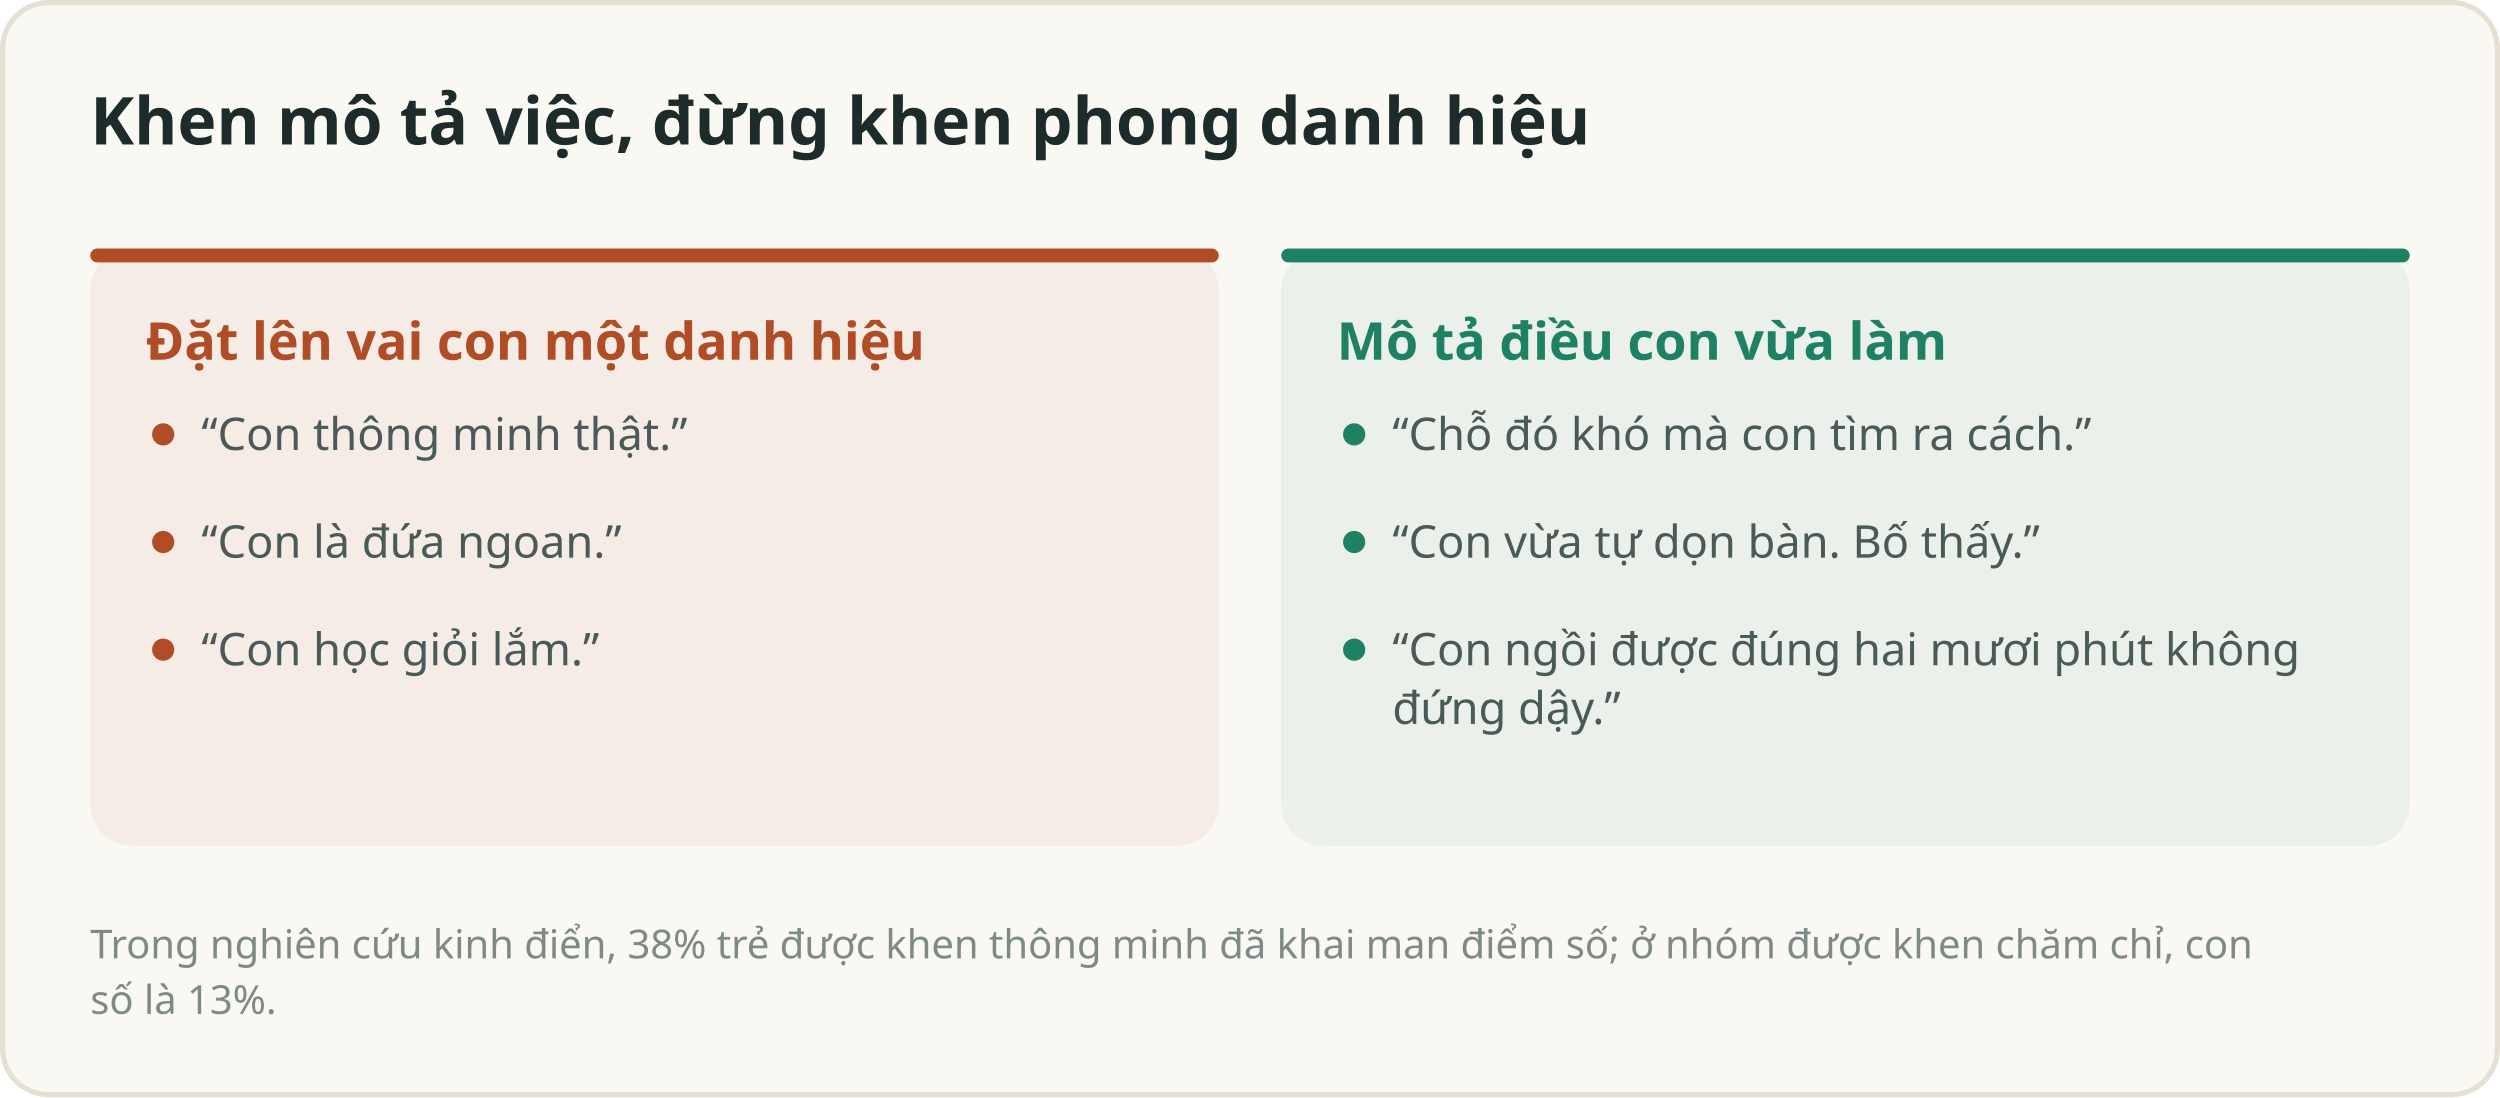
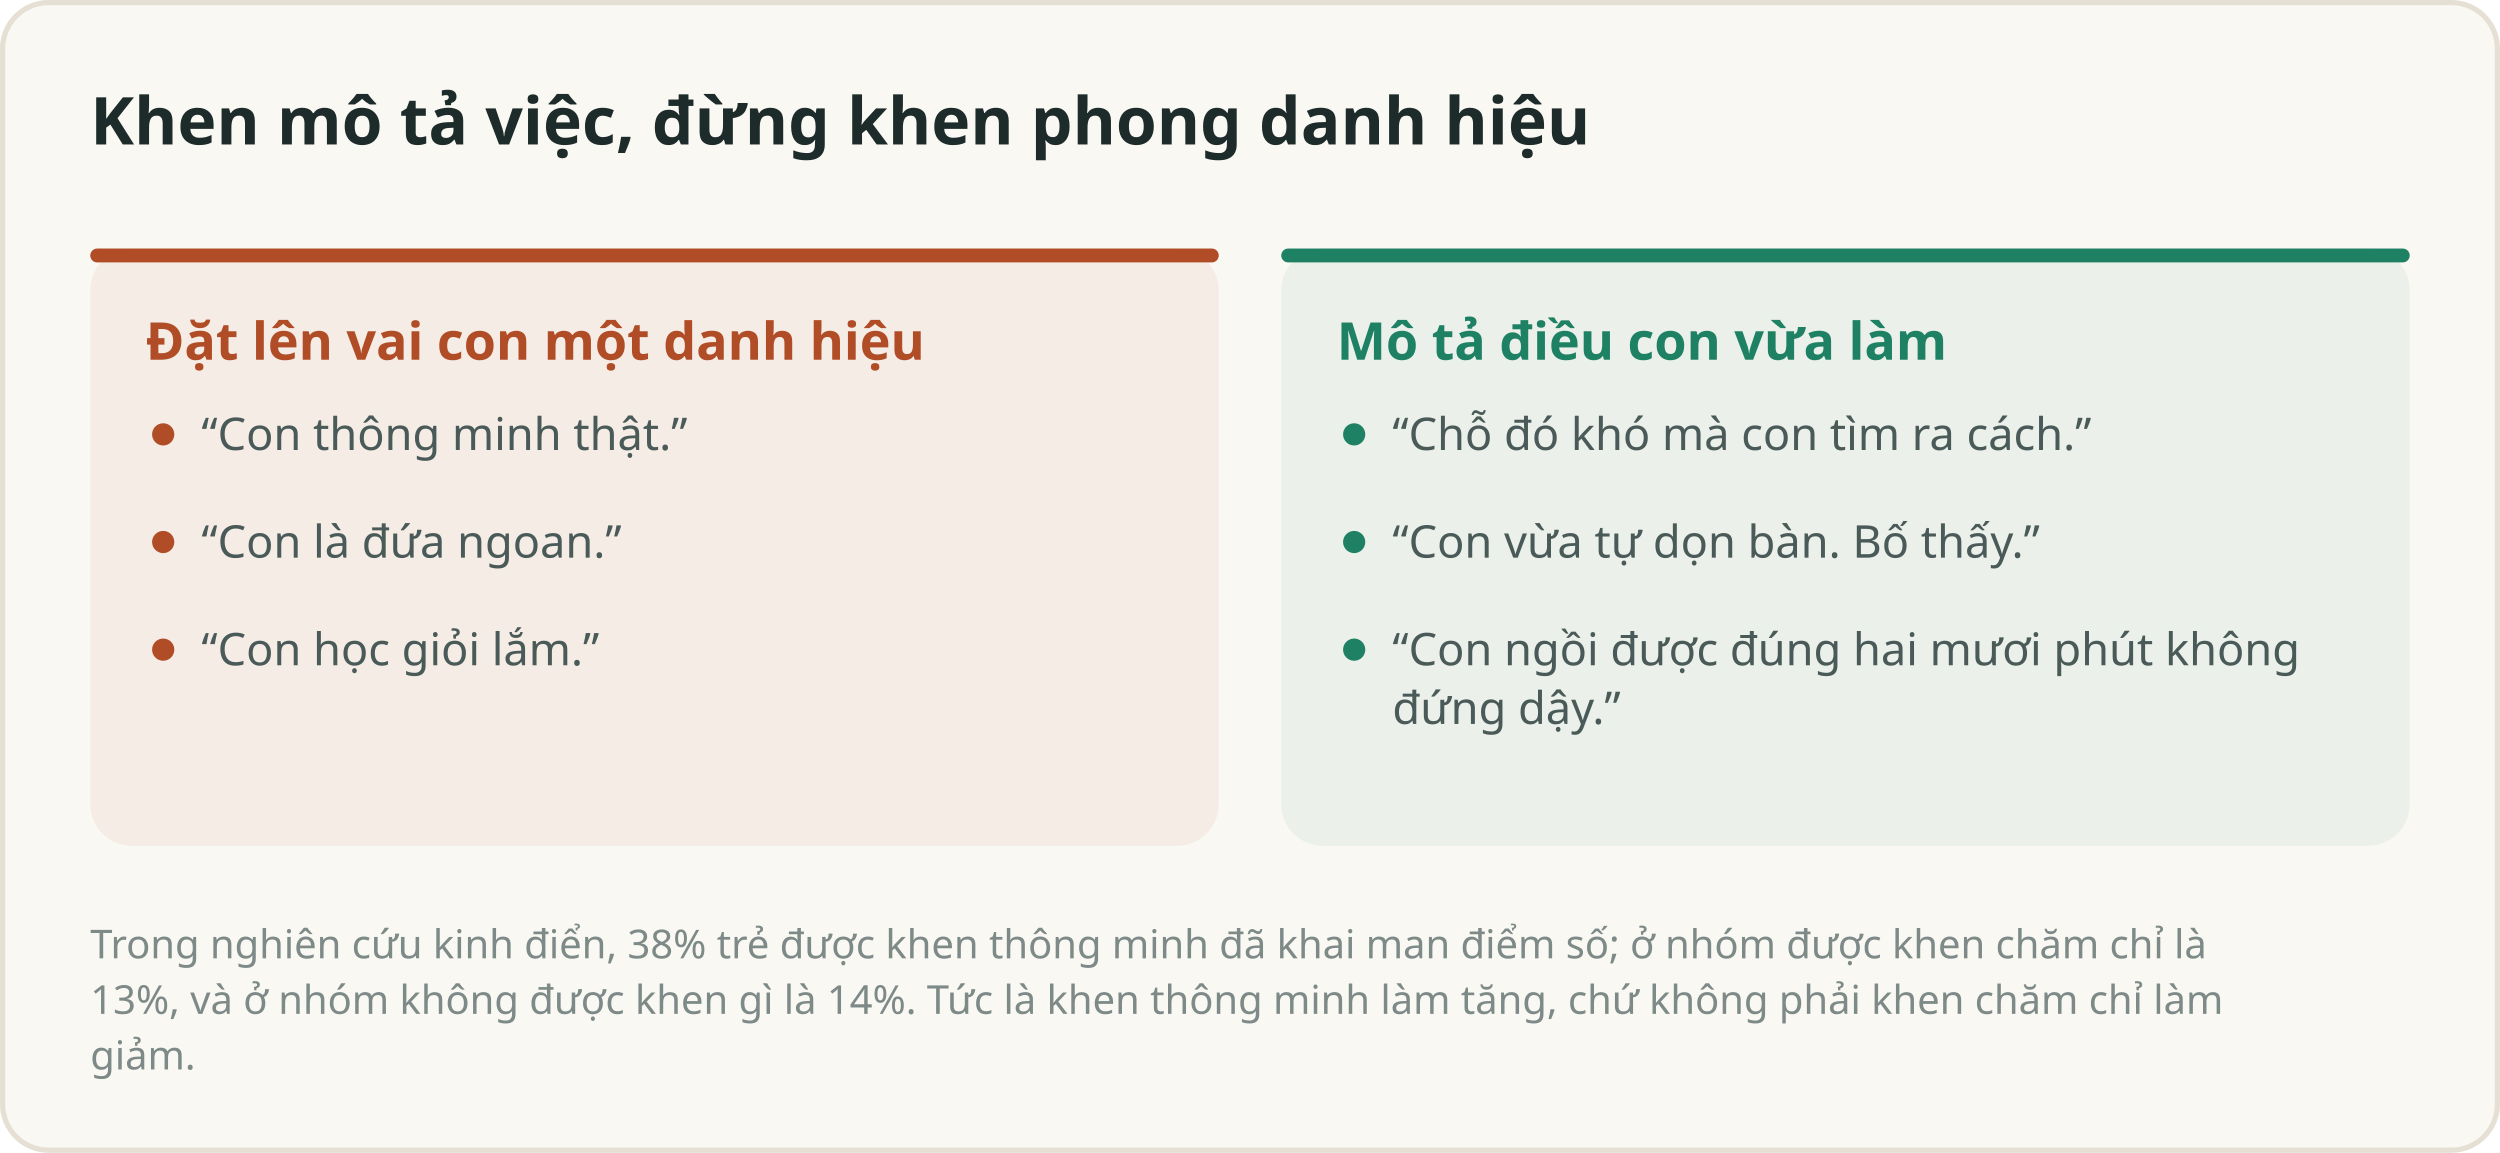
- <svg xmlns="http://www.w3.org/2000/svg" viewBox="0 0 720 316" width="720" height="316" role="img">
-   <rect width="720" height="316" rx="14" fill="#faf8f3" />
-   <rect x="0.75" y="0.75" width="718.5" height="314.5" rx="13.25" fill="none" stroke="#e6e0d4" stroke-width="1.5" />
+ <svg xmlns="http://www.w3.org/2000/svg" viewBox="0 0 720 332" width="720" height="332" role="img">
+   <rect width="720" height="332" rx="14" fill="#faf8f3" />
+   <rect x="0.75" y="0.75" width="718.5" height="330.5" rx="13.25" fill="none" stroke="#e6e0d4" stroke-width="1.5" />
  <text x="26.0" y="41.6" font-family="-apple-system, BlinkMacSystemFont, 'Segoe UI', 'Noto Sans', Roboto, 'Helvetica Neue', Arial, sans-serif" font-size="19" font-weight="700" fill="#1d2b2a" text-anchor="start">Khen mô tả việc, đừng khen phong danh hiệu</text>
  <rect x="26.0" y="71.6" width="325.0" height="172.0" rx="12.0" fill="#b04c26" opacity="0.07" />
  <rect x="26.0" y="71.58" width="325.0" height="4" rx="2" fill="#b04c26" />
  <text x="42.0" y="103.6" font-family="-apple-system, BlinkMacSystemFont, 'Segoe UI', 'Noto Sans', Roboto, 'Helvetica Neue', Arial, sans-serif" font-size="15" font-weight="700" fill="#b04c26" text-anchor="start">Đặt lên vai con một danh hiệu</text>
  <circle cx="47.0" cy="125.1" r="3.2" fill="#b04c26" />
  <text x="58.0" y="129.6" font-family="-apple-system, BlinkMacSystemFont, 'Segoe UI', 'Noto Sans', Roboto, 'Helvetica Neue', Arial, sans-serif" font-size="13" font-weight="400" fill="#4a5a58" text-anchor="start">“Con thông minh thật.”</text>
  <circle cx="47.0" cy="156.1" r="3.2" fill="#b04c26" />
  <text x="58.0" y="160.6" font-family="-apple-system, BlinkMacSystemFont, 'Segoe UI', 'Noto Sans', Roboto, 'Helvetica Neue', Arial, sans-serif" font-size="13" font-weight="400" fill="#4a5a58" text-anchor="start">“Con là đứa ngoan.”</text>
  <circle cx="47.0" cy="187.1" r="3.2" fill="#b04c26" />
  <text x="58.0" y="191.6" font-family="-apple-system, BlinkMacSystemFont, 'Segoe UI', 'Noto Sans', Roboto, 'Helvetica Neue', Arial, sans-serif" font-size="13" font-weight="400" fill="#4a5a58" text-anchor="start">“Con học giỏi lắm.”</text>
  <rect x="369.0" y="71.6" width="325.0" height="172.0" rx="12.0" fill="#1e8163" opacity="0.07" />
  <rect x="369.0" y="71.58" width="325.0" height="4" rx="2" fill="#1e8163" />
  <text x="385.0" y="103.6" font-family="-apple-system, BlinkMacSystemFont, 'Segoe UI', 'Noto Sans', Roboto, 'Helvetica Neue', Arial, sans-serif" font-size="15" font-weight="700" fill="#1e8163" text-anchor="start">Mô tả điều con vừa làm</text>
  <circle cx="390.0" cy="125.1" r="3.2" fill="#1e8163" />
  <text x="401.0" y="129.6" font-family="-apple-system, BlinkMacSystemFont, 'Segoe UI', 'Noto Sans', Roboto, 'Helvetica Neue', Arial, sans-serif" font-size="13" font-weight="400" fill="#4a5a58" text-anchor="start">“Chỗ đó khó mà con tìm ra cách.”</text>
  <circle cx="390.0" cy="156.1" r="3.2" fill="#1e8163" />
  <text x="401.0" y="160.6" font-family="-apple-system, BlinkMacSystemFont, 'Segoe UI', 'Noto Sans', Roboto, 'Helvetica Neue', Arial, sans-serif" font-size="13" font-weight="400" fill="#4a5a58" text-anchor="start">“Con vừa tự dọn bàn. Bố thấy.”</text>
  <circle cx="390.0" cy="187.1" r="3.2" fill="#1e8163" />
  <text x="401.0" y="191.6" font-family="-apple-system, BlinkMacSystemFont, 'Segoe UI', 'Noto Sans', Roboto, 'Helvetica Neue', Arial, sans-serif" font-size="13" font-weight="400" fill="#4a5a58" text-anchor="start">“Con ngồi được đúng hai mươi phút không</text>
  <text x="401.0" y="208.5" font-family="-apple-system, BlinkMacSystemFont, 'Segoe UI', 'Noto Sans', Roboto, 'Helvetica Neue', Arial, sans-serif" font-size="13" font-weight="400" fill="#4a5a58" text-anchor="start">đứng dậy.”</text>
-   <text x="26.0" y="276.0" font-family="-apple-system, BlinkMacSystemFont, 'Segoe UI', 'Noto Sans', Roboto, 'Helvetica Neue', Arial, sans-serif" font-size="11.5" font-weight="400" fill="#7d8a88" text-anchor="start">Trong nghiên cứu kinh điển, 38% trẻ được khen thông minh đã khai man điểm số; ở nhóm được khen chăm chỉ, con</text>
-   <text x="26.0" y="292.0" font-family="-apple-system, BlinkMacSystemFont, 'Segoe UI', 'Noto Sans', Roboto, 'Helvetica Neue', Arial, sans-serif" font-size="11.5" font-weight="400" fill="#7d8a88" text-anchor="start">số là 13%.</text>
+   <text x="26.0" y="276.0" font-family="-apple-system, BlinkMacSystemFont, 'Segoe UI', 'Noto Sans', Roboto, 'Helvetica Neue', Arial, sans-serif" font-size="11.5" font-weight="400" fill="#7d8a88" text-anchor="start">Trong nghiên cứu kinh điển, 38% trẻ được khen thông minh đã khai man điểm số; ở nhóm được khen chăm chỉ là</text>
+   <text x="26.0" y="292.0" font-family="-apple-system, BlinkMacSystemFont, 'Segoe UI', 'Noto Sans', Roboto, 'Helvetica Neue', Arial, sans-serif" font-size="11.5" font-weight="400" fill="#7d8a88" text-anchor="start">13%, và ở nhóm không được khen gì là 14%. Tức là khen thông minh làm tăng, chứ không phải khen chăm chỉ làm</text>
+   <text x="26.0" y="308.0" font-family="-apple-system, BlinkMacSystemFont, 'Segoe UI', 'Noto Sans', Roboto, 'Helvetica Neue', Arial, sans-serif" font-size="11.5" font-weight="400" fill="#7d8a88" text-anchor="start">giảm.</text>
</svg>
